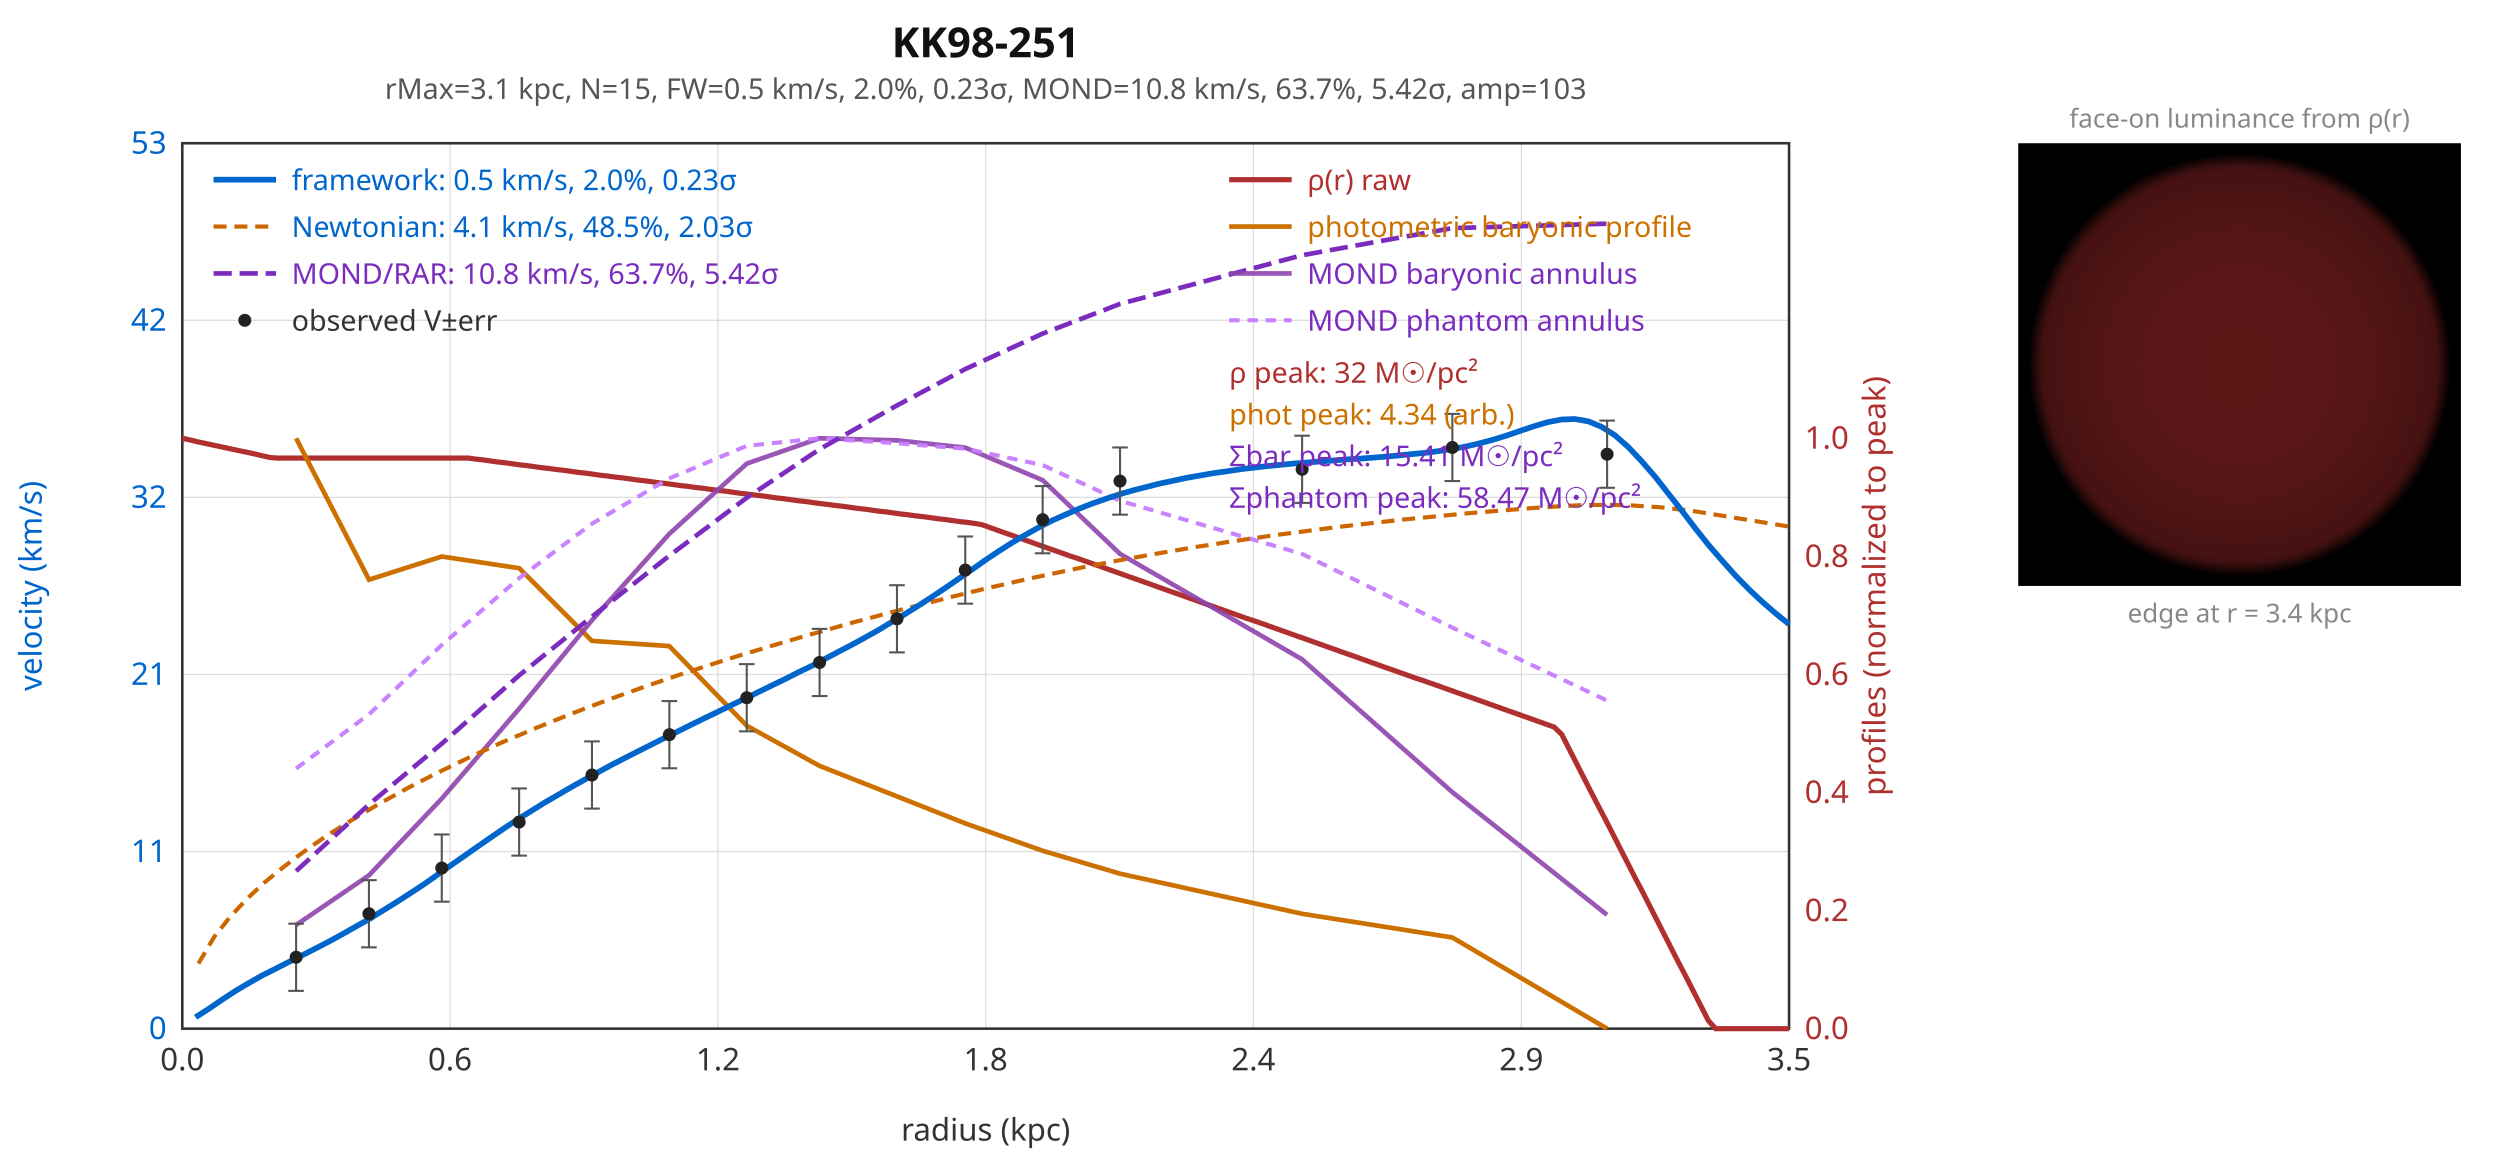
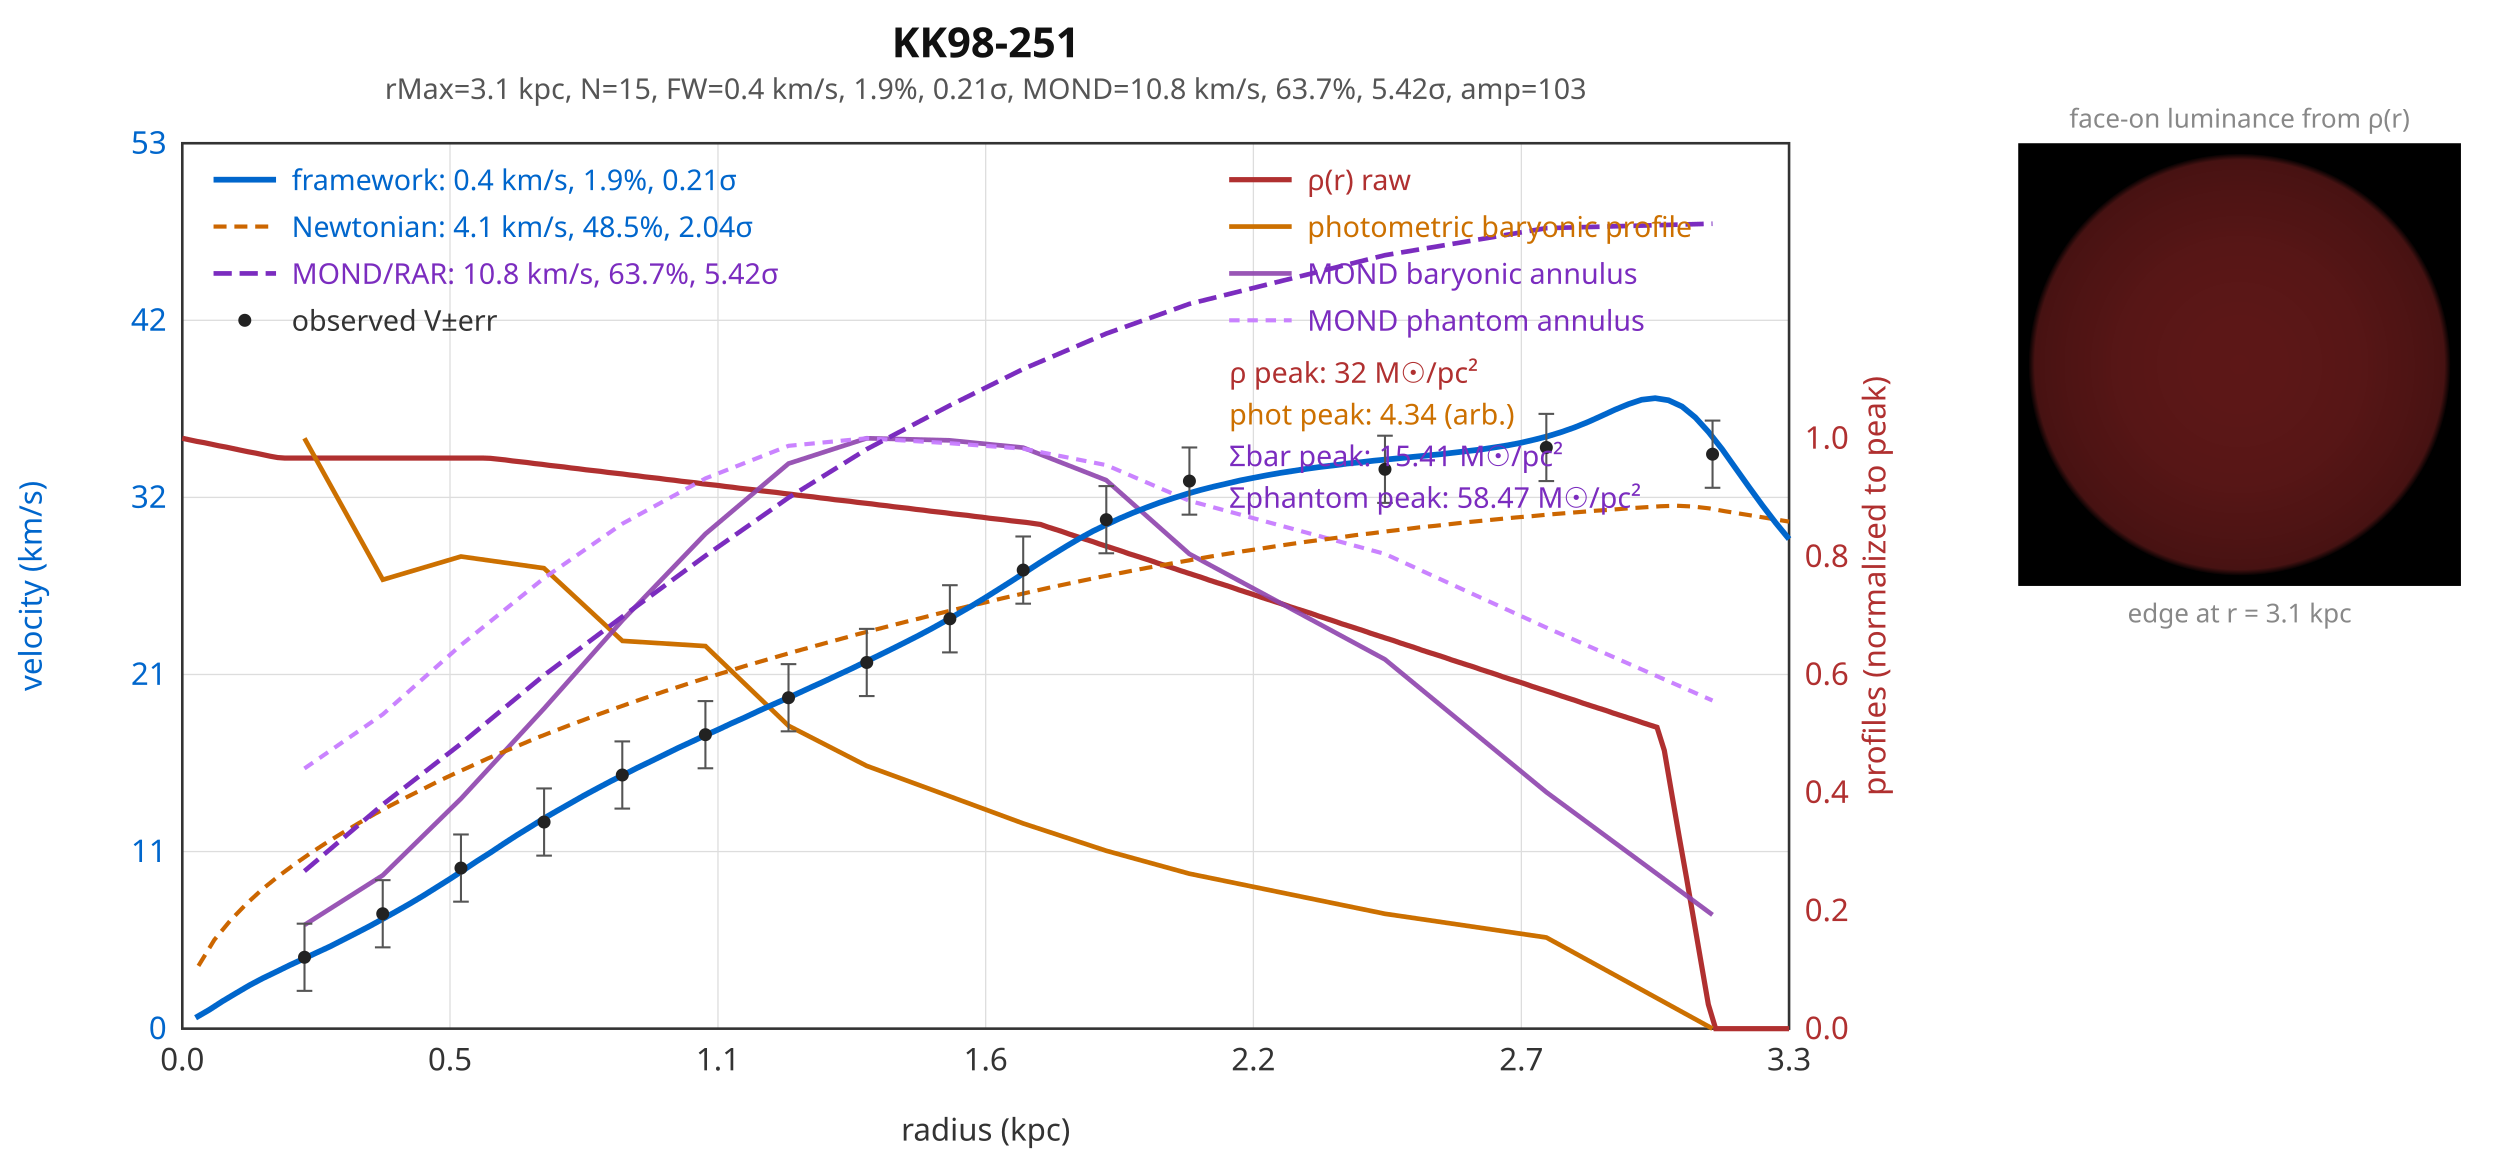
<svg xmlns="http://www.w3.org/2000/svg" viewBox="0 0 960 450" width="960" height="450" font-family="sans-serif" font-size="12">
  <style>
  .ax { stroke: #333; stroke-width: 1; fill: none; }
  .grid { stroke: #ddd; stroke-width: 0.5; fill: none; }
  .lbl { fill: #333; }
  .lbl-l { fill: #0066cc; }
  .lbl-r { fill: #b03030; }
  .obs { fill: #222; }
  .err { stroke: #555; stroke-width: 0.8; fill: none; }
  .fw { stroke: #0066cc; stroke-width: 2.2; fill: none; }
  .nt { stroke: #cc6600; stroke-width: 1.6; fill: none; stroke-dasharray: 5,3; }
  .mond { stroke: #7b2cbf; stroke-width: 1.8; fill: none; stroke-dasharray: 7,3; }
  .lbl-p { fill: #cc7000; }
  .lbl-m { fill: #7b2cbf; }
  .rho { stroke: #b03030; stroke-width: 2.0; fill: none; }
  .phot { stroke: #cc7000; stroke-width: 1.8; fill: none; }
  .mbar { stroke: #8e44ad; stroke-width: 1.8; fill: none; opacity: 0.9; }
  .mph { stroke: #c77dff; stroke-width: 1.6; fill: none; stroke-dasharray: 4,3; opacity: 0.95; }
  .title { fill: #111; font-size: 16px; font-weight: 600; }
  .subtitle { fill: #555; font-size: 11px; }
  .preview-bg { fill: #000; }
  .preview-lbl { fill: #888; font-size: 10px; }
  .legend { font-size: 11px; }
</style>
  <text x="378.5" y="22" text-anchor="middle" class="title">KK98-251</text>
-   <text x="378.5" y="38" text-anchor="middle" class="subtitle">rMax=3.1 kpc, N=15, FW=0.5 km/s, 2.0%, 0.23σ, MOND=10.8 km/s, 63.7%, 5.42σ, amp=103</text>
+   <text x="378.5" y="38" text-anchor="middle" class="subtitle">rMax=3.1 kpc, N=15, FW=0.4 km/s, 1.9%, 0.21σ, MOND=10.8 km/s, 63.7%, 5.42σ, amp=103</text>
  <line x1="70" y1="395.0" x2="687" y2="395.0" class="grid" />
  <text x="64" y="399.0" text-anchor="end" class="lbl-l">0</text>
  <line x1="70" y1="327.0" x2="687" y2="327.0" class="grid" />
  <text x="64" y="331.0" text-anchor="end" class="lbl-l">11</text>
  <line x1="70" y1="259.0" x2="687" y2="259.0" class="grid" />
  <text x="64" y="263.0" text-anchor="end" class="lbl-l">21</text>
  <line x1="70" y1="191.0" x2="687" y2="191.0" class="grid" />
  <text x="64" y="195.0" text-anchor="end" class="lbl-l">32</text>
  <line x1="70" y1="123.0" x2="687" y2="123.0" class="grid" />
  <text x="64" y="127.0" text-anchor="end" class="lbl-l">42</text>
  <line x1="70" y1="55.0" x2="687" y2="55.0" class="grid" />
  <text x="64" y="59.0" text-anchor="end" class="lbl-l">53</text>
  <text x="693" y="399.0" text-anchor="start" class="lbl-r">0.0</text>
  <text x="693" y="353.7" text-anchor="start" class="lbl-r">0.2</text>
  <text x="693" y="308.3" text-anchor="start" class="lbl-r">0.4</text>
  <text x="693" y="263.0" text-anchor="start" class="lbl-r">0.6</text>
  <text x="693" y="217.7" text-anchor="start" class="lbl-r">0.8</text>
  <text x="693" y="172.3" text-anchor="start" class="lbl-r">1.0</text>
  <line x1="70.0" y1="55" x2="70.0" y2="395" class="grid" />
  <text x="70.0" y="411" text-anchor="middle" class="lbl">0.0</text>
  <line x1="172.8" y1="55" x2="172.8" y2="395" class="grid" />
-   <text x="172.8" y="411" text-anchor="middle" class="lbl">0.6</text>
+   <text x="172.8" y="411" text-anchor="middle" class="lbl">0.5</text>
  <line x1="275.7" y1="55" x2="275.7" y2="395" class="grid" />
-   <text x="275.7" y="411" text-anchor="middle" class="lbl">1.2</text>
+   <text x="275.7" y="411" text-anchor="middle" class="lbl">1.1</text>
  <line x1="378.5" y1="55" x2="378.5" y2="395" class="grid" />
-   <text x="378.5" y="411" text-anchor="middle" class="lbl">1.8</text>
+   <text x="378.5" y="411" text-anchor="middle" class="lbl">1.6</text>
  <line x1="481.3" y1="55" x2="481.3" y2="395" class="grid" />
-   <text x="481.3" y="411" text-anchor="middle" class="lbl">2.4</text>
+   <text x="481.3" y="411" text-anchor="middle" class="lbl">2.2</text>
  <line x1="584.2" y1="55" x2="584.2" y2="395" class="grid" />
-   <text x="584.2" y="411" text-anchor="middle" class="lbl">2.9</text>
+   <text x="584.2" y="411" text-anchor="middle" class="lbl">2.7</text>
  <line x1="687.0" y1="55" x2="687.0" y2="395" class="grid" />
-   <text x="687.0" y="411" text-anchor="middle" class="lbl">3.5</text>
+   <text x="687.0" y="411" text-anchor="middle" class="lbl">3.3</text>
  <text x="378.5" y="438" text-anchor="middle" class="lbl">radius (kpc)</text>
  <text x="16" y="225" text-anchor="middle" class="lbl-l" transform="rotate(-90, 16, 225)">velocity (km/s)</text>
  <text x="724" y="225" text-anchor="middle" class="lbl-r" transform="rotate(-90, 724, 225)">profiles (normalized to peak)</text>
  <rect x="70" y="55" width="617" height="340" class="ax" />
-   <path d="M 70.0,168.3 L 72.8,168.9 L 75.6,169.6 L 78.5,170.2 L 81.3,170.8 L 84.1,171.4 L 86.9,172.0 L 89.7,172.6 L 92.5,173.2 L 95.4,173.8 L 98.2,174.4 L 101.0,175.1 L 103.8,175.7 L 106.6,175.9 L 109.4,175.9 L 112.3,175.9 L 115.1,175.9 L 117.9,175.9 L 120.7,175.9 L 123.5,175.9 L 126.3,175.9 L 129.2,175.9 L 132.0,175.9 L 134.8,175.9 L 137.6,175.9 L 140.4,175.9 L 143.3,175.9 L 146.1,175.9 L 148.9,175.9 L 151.7,175.9 L 154.5,175.9 L 157.3,175.9 L 160.2,175.9 L 163.0,175.9 L 165.8,175.9 L 168.6,175.9 L 171.4,175.9 L 174.2,175.9 L 177.1,175.9 L 179.9,175.9 L 182.7,176.3 L 185.5,176.6 L 188.3,177.0 L 191.1,177.4 L 194.0,177.7 L 196.8,178.1 L 199.6,178.5 L 202.4,178.8 L 205.2,179.2 L 208.1,179.6 L 210.9,179.9 L 213.7,180.3 L 216.5,180.6 L 219.3,181.0 L 222.1,181.4 L 225.0,181.7 L 227.8,182.1 L 230.6,182.5 L 233.4,182.8 L 236.2,183.2 L 239.0,183.5 L 241.9,183.9 L 244.7,184.3 L 247.5,184.6 L 250.3,185.0 L 253.1,185.4 L 255.9,185.7 L 258.8,186.1 L 261.6,186.5 L 264.4,186.8 L 267.2,187.2 L 270.0,187.5 L 272.8,187.9 L 275.7,188.3 L 278.5,188.6 L 281.3,189.0 L 284.1,189.4 L 286.9,189.7 L 289.8,190.1 L 292.6,190.4 L 295.4,190.8 L 298.2,191.2 L 301.0,191.5 L 303.8,191.9 L 306.7,192.3 L 309.5,192.6 L 312.3,193.0 L 315.1,193.4 L 317.9,193.7 L 320.7,194.1 L 323.6,194.4 L 326.4,194.8 L 329.2,195.2 L 332.0,195.5 L 334.8,195.9 L 337.6,196.3 L 340.5,196.6 L 343.3,197.0 L 346.1,197.4 L 348.9,197.7 L 351.7,198.1 L 354.6,198.4 L 357.4,198.8 L 360.2,199.2 L 363.0,199.5 L 365.8,199.9 L 368.6,200.3 L 371.5,200.6 L 374.3,201.0 L 377.1,201.5 L 379.9,202.5 L 382.7,203.5 L 385.5,204.5 L 388.4,205.5 L 391.2,206.5 L 394.0,207.5 L 396.8,208.5 L 399.6,209.5 L 402.4,210.5 L 405.3,211.5 L 408.1,212.5 L 410.9,213.5 L 413.7,214.4 L 416.5,215.4 L 419.4,216.4 L 422.2,217.4 L 425.0,218.4 L 427.8,219.4 L 430.6,220.4 L 433.4,221.4 L 436.3,222.4 L 439.1,223.4 L 441.9,224.4 L 444.7,225.4 L 447.5,226.4 L 450.3,227.4 L 453.2,228.4 L 456.0,229.4 L 458.8,230.4 L 461.6,231.4 L 464.4,232.4 L 467.2,233.4 L 470.1,234.4 L 472.9,235.4 L 475.7,236.4 L 478.5,237.4 L 481.3,238.3 L 484.2,239.3 L 487.0,240.3 L 489.8,241.3 L 492.6,242.3 L 495.4,243.3 L 498.2,244.3 L 501.1,245.3 L 503.9,246.3 L 506.7,247.3 L 509.5,248.3 L 512.3,249.3 L 515.1,250.3 L 518.0,251.3 L 520.8,252.3 L 523.6,253.3 L 526.4,254.3 L 529.2,255.3 L 532.0,256.3 L 534.9,257.3 L 537.7,258.3 L 540.5,259.3 L 543.3,260.3 L 546.1,261.2 L 548.9,262.2 L 551.8,263.2 L 554.6,264.2 L 557.4,265.2 L 560.2,266.2 L 563.0,267.2 L 565.9,268.2 L 568.7,269.2 L 571.5,270.2 L 574.3,271.2 L 577.1,272.2 L 579.9,273.2 L 582.8,274.2 L 585.6,275.2 L 588.4,276.2 L 591.2,277.2 L 594.0,278.2 L 596.8,279.2 L 599.7,282.0 L 602.5,287.5 L 605.3,293.0 L 608.1,298.5 L 610.9,304.0 L 613.7,309.4 L 616.6,314.9 L 619.4,320.4 L 622.2,325.9 L 625.0,331.4 L 627.8,336.9 L 630.7,342.4 L 633.5,347.9 L 636.3,353.4 L 639.1,358.9 L 641.9,364.4 L 644.7,369.9 L 647.6,375.4 L 650.4,380.9 L 653.2,386.4 L 656.0,391.9 L 658.8,395.0 L 661.6,395.0 L 664.5,395.0 L 667.3,395.0 L 670.1,395.0 L 672.9,395.0 L 675.7,395.0 L 678.5,395.0 L 681.4,395.0 L 684.2,395.0 L 687.0,395.0" class="rho" />
-   <path d="M 113.7,168.3 L 141.7,222.6 L 169.6,213.7 L 199.4,218.2 L 227.3,246.1 L 257.0,248.1 L 286.8,278.7 L 314.7,294.1 L 344.4,305.8 L 370.7,316.2 L 400.4,326.7 L 430.1,335.5 L 500.0,350.9 L 557.7,360.0 L 617.1,395.0" class="phot" />
-   <path d="M 113.7,355.2 L 141.7,336.1 L 169.6,306.7 L 199.4,272.1 L 227.3,238.2 L 257.0,205.0 L 286.8,178.0 L 314.7,168.3 L 344.4,169.1 L 370.7,171.9 L 400.4,184.4 L 430.1,212.7 L 500.0,253.2 L 557.7,304.2 L 617.1,351.3" class="mbar" />
-   <path d="M 113.7,295.1 L 141.7,274.3 L 169.6,247.7 L 199.4,222.0 L 227.3,201.1 L 257.0,183.7 L 286.8,171.2 L 314.7,168.3 L 344.4,170.2 L 370.7,172.3 L 400.4,178.6 L 430.1,192.3 L 500.0,212.7 L 557.7,241.0 L 617.1,269.0" class="mph" />
-   <path d="M 76.2,370.0 L 82.3,359.7 L 88.5,351.9 L 94.7,345.3 L 100.8,339.5 L 107.0,334.4 L 113.2,329.6 L 119.4,325.1 L 125.5,320.9 L 131.7,317.0 L 137.9,313.2 L 144.0,309.6 L 150.2,306.1 L 156.4,302.7 L 162.6,299.5 L 168.7,296.4 L 174.9,293.4 L 181.1,290.4 L 187.2,287.6 L 193.4,284.8 L 199.6,282.2 L 205.7,279.6 L 211.9,277.1 L 218.1,274.6 L 224.3,272.2 L 230.4,269.9 L 236.6,267.6 L 242.8,265.4 L 248.9,263.2 L 255.1,261.1 L 261.3,259.0 L 267.4,257.0 L 273.6,255.0 L 279.8,253.0 L 286.0,251.1 L 292.1,249.3 L 298.3,247.4 L 304.5,245.6 L 310.6,243.8 L 316.8,242.1 L 323.0,240.3 L 329.1,238.6 L 335.3,237.0 L 341.5,235.3 L 347.7,233.7 L 353.8,232.1 L 360.0,230.6 L 366.2,229.0 L 372.3,227.5 L 378.5,226.0 L 384.7,224.6 L 390.8,223.2 L 397.0,221.8 L 403.2,220.5 L 409.3,219.2 L 415.5,217.9 L 421.7,216.7 L 427.9,215.5 L 434.0,214.4 L 440.2,213.3 L 446.4,212.2 L 452.5,211.2 L 458.7,210.1 L 464.9,209.2 L 471.0,208.2 L 477.2,207.3 L 483.4,206.4 L 489.6,205.5 L 495.7,204.7 L 501.9,203.9 L 508.1,203.1 L 514.2,202.3 L 520.4,201.6 L 526.6,200.9 L 532.8,200.2 L 538.9,199.5 L 545.1,198.9 L 551.3,198.3 L 557.4,197.7 L 563.6,197.1 L 569.8,196.6 L 575.9,196.1 L 582.1,195.6 L 588.3,195.1 L 594.4,194.7 L 600.6,194.3 L 606.8,194.0 L 613.0,193.9 L 619.1,193.9 L 625.3,194.0 L 631.5,194.4 L 637.6,194.8 L 643.8,195.5 L 650.0,196.2 L 656.1,197.2 L 662.3,198.2 L 668.5,199.2 L 674.7,200.2 L 680.8,201.2 L 687.0,202.2" class="nt" />
-   <path d="M 113.7,334.5 L 141.7,308.9 L 169.6,285.6 L 199.4,259.3 L 227.3,236.8 L 257.0,213.4 L 286.8,191.1 L 314.7,172.5 L 344.4,155.7 L 370.7,141.7 L 400.4,128.1 L 430.1,116.7 L 500.0,98.0 L 557.7,87.6 L 617.1,85.9" class="mond" />
-   <path d="M 75.1,390.6 L 80.3,387.3 L 85.4,383.8 L 90.6,380.4 L 95.7,377.4 L 100.8,374.5 L 106.0,371.9 L 111.1,369.3 L 116.3,366.7 L 121.4,364.1 L 126.6,361.4 L 131.7,358.6 L 136.8,355.7 L 142.0,352.8 L 147.1,349.6 L 152.3,346.4 L 157.4,343.1 L 162.6,339.7 L 167.7,336.1 L 172.8,332.5 L 178.0,328.9 L 183.1,325.3 L 188.3,321.7 L 193.4,318.2 L 198.5,314.8 L 203.7,311.6 L 208.8,308.4 L 214.0,305.4 L 219.1,302.4 L 224.3,299.5 L 229.4,296.7 L 234.5,293.9 L 239.7,291.2 L 244.8,288.6 L 250.0,286.0 L 255.1,283.4 L 260.2,280.9 L 265.4,278.3 L 270.5,275.8 L 275.7,273.3 L 280.8,270.8 L 286.0,268.3 L 291.1,265.8 L 296.2,263.3 L 301.4,260.8 L 306.5,258.2 L 311.7,255.7 L 316.8,253.0 L 321.9,250.3 L 327.1,247.6 L 332.2,244.8 L 337.4,241.9 L 342.5,238.8 L 347.7,235.7 L 352.8,232.5 L 357.9,229.2 L 363.1,225.7 L 368.2,222.2 L 373.4,218.6 L 378.5,215.0 L 383.6,211.6 L 388.8,208.3 L 393.9,205.3 L 399.1,202.4 L 404.2,199.8 L 409.4,197.5 L 414.5,195.3 L 419.6,193.3 L 424.8,191.5 L 429.9,189.8 L 435.1,188.3 L 440.2,187.0 L 445.3,185.7 L 450.5,184.6 L 455.6,183.5 L 460.8,182.6 L 465.9,181.7 L 471.0,181.0 L 476.2,180.2 L 481.3,179.6 L 486.5,179.0 L 491.6,178.5 L 496.8,178.0 L 501.9,177.6 L 507.0,177.2 L 512.2,176.8 L 517.3,176.4 L 522.5,176.1 L 527.6,175.7 L 532.8,175.3 L 537.9,174.8 L 543.0,174.3 L 548.2,173.8 L 553.3,173.1 L 558.5,172.3 L 563.6,171.3 L 568.7,170.1 L 573.9,168.7 L 579.0,167.1 L 584.2,165.3 L 589.3,163.6 L 594.4,162.1 L 599.6,161.1 L 604.7,160.9 L 609.9,161.8 L 615.0,163.9 L 620.2,167.2 L 625.3,171.7 L 630.4,177.1 L 635.6,183.1 L 640.7,189.6 L 645.9,196.2 L 651.0,202.9 L 656.1,209.3 L 661.3,215.3 L 666.4,221.0 L 671.6,226.3 L 676.7,231.1 L 681.9,235.6 L 687.0,239.7" class="fw" />
-   <line x1="113.70" y1="354.69" x2="113.70" y2="380.49" class="err" />
-   <line x1="110.70" y1="354.69" x2="116.70" y2="354.69" class="err" />
-   <line x1="110.70" y1="380.49" x2="116.70" y2="380.49" class="err" />
-   <circle cx="113.70" cy="367.59" r="2.5" class="obs" />
-   <line x1="141.67" y1="337.98" x2="141.67" y2="363.78" class="err" />
-   <line x1="138.67" y1="337.98" x2="144.67" y2="337.98" class="err" />
-   <line x1="138.67" y1="363.78" x2="144.67" y2="363.78" class="err" />
-   <circle cx="141.67" cy="350.88" r="2.5" class="obs" />
-   <line x1="169.64" y1="320.44" x2="169.64" y2="346.24" class="err" />
-   <line x1="166.64" y1="320.44" x2="172.64" y2="320.44" class="err" />
-   <line x1="166.64" y1="346.24" x2="172.64" y2="346.24" class="err" />
-   <circle cx="169.64" cy="333.34" r="2.5" class="obs" />
-   <line x1="199.35" y1="302.76" x2="199.35" y2="328.56" class="err" />
-   <line x1="196.35" y1="302.76" x2="202.35" y2="302.76" class="err" />
-   <line x1="196.35" y1="328.56" x2="202.35" y2="328.56" class="err" />
-   <circle cx="199.35" cy="315.66" r="2.5" class="obs" />
-   <line x1="227.32" y1="284.70" x2="227.32" y2="310.50" class="err" />
-   <line x1="224.32" y1="284.70" x2="230.32" y2="284.70" class="err" />
-   <line x1="224.32" y1="310.50" x2="230.32" y2="310.50" class="err" />
-   <circle cx="227.32" cy="297.60" r="2.5" class="obs" />
-   <line x1="257.04" y1="269.22" x2="257.04" y2="295.02" class="err" />
-   <line x1="254.04" y1="269.22" x2="260.04" y2="269.22" class="err" />
-   <line x1="254.04" y1="295.02" x2="260.04" y2="295.02" class="err" />
-   <circle cx="257.04" cy="282.12" r="2.5" class="obs" />
-   <line x1="286.75" y1="255.03" x2="286.75" y2="280.83" class="err" />
-   <line x1="283.75" y1="255.03" x2="289.75" y2="255.03" class="err" />
-   <line x1="283.75" y1="280.83" x2="289.75" y2="280.83" class="err" />
-   <circle cx="286.75" cy="267.93" r="2.5" class="obs" />
-   <line x1="314.72" y1="241.49" x2="314.72" y2="267.29" class="err" />
-   <line x1="311.72" y1="241.49" x2="317.72" y2="241.49" class="err" />
-   <line x1="311.72" y1="267.29" x2="317.72" y2="267.29" class="err" />
-   <circle cx="314.72" cy="254.39" r="2.5" class="obs" />
-   <line x1="344.44" y1="224.72" x2="344.44" y2="250.52" class="err" />
-   <line x1="341.44" y1="224.72" x2="347.44" y2="224.72" class="err" />
-   <line x1="341.44" y1="250.52" x2="347.44" y2="250.52" class="err" />
-   <circle cx="344.44" cy="237.62" r="2.5" class="obs" />
-   <line x1="370.66" y1="206.01" x2="370.66" y2="231.81" class="err" />
-   <line x1="367.66" y1="206.01" x2="373.66" y2="206.01" class="err" />
-   <line x1="367.66" y1="231.81" x2="373.66" y2="231.81" class="err" />
-   <circle cx="370.66" cy="218.91" r="2.5" class="obs" />
-   <line x1="400.38" y1="186.66" x2="400.38" y2="212.46" class="err" />
-   <line x1="397.38" y1="186.66" x2="403.38" y2="186.66" class="err" />
-   <line x1="397.38" y1="212.46" x2="403.38" y2="212.46" class="err" />
-   <circle cx="400.38" cy="199.56" r="2.5" class="obs" />
-   <line x1="430.09" y1="171.83" x2="430.09" y2="197.63" class="err" />
-   <line x1="427.09" y1="171.83" x2="433.09" y2="171.83" class="err" />
-   <line x1="427.09" y1="197.63" x2="433.09" y2="197.63" class="err" />
-   <circle cx="430.09" cy="184.73" r="2.5" class="obs" />
-   <line x1="500.01" y1="167.31" x2="500.01" y2="193.11" class="err" />
-   <line x1="497.01" y1="167.31" x2="503.01" y2="167.31" class="err" />
-   <line x1="497.01" y1="193.11" x2="503.01" y2="193.11" class="err" />
-   <circle cx="500.01" cy="180.21" r="2.5" class="obs" />
-   <line x1="557.70" y1="158.93" x2="557.70" y2="184.73" class="err" />
-   <line x1="554.70" y1="158.93" x2="560.70" y2="158.93" class="err" />
-   <line x1="554.70" y1="184.73" x2="560.70" y2="184.73" class="err" />
-   <circle cx="557.70" cy="171.83" r="2.5" class="obs" />
-   <line x1="617.13" y1="161.51" x2="617.13" y2="187.31" class="err" />
-   <line x1="614.13" y1="161.51" x2="620.13" y2="161.51" class="err" />
-   <line x1="614.13" y1="187.31" x2="620.13" y2="187.31" class="err" />
-   <circle cx="617.13" cy="174.41" r="2.5" class="obs" />
+   <path d="M 70.0,168.3 L 72.8,168.9 L 75.6,169.5 L 78.5,170.0 L 81.3,170.6 L 84.1,171.2 L 86.9,171.7 L 89.7,172.3 L 92.5,172.9 L 95.4,173.5 L 98.2,174.0 L 101.0,174.6 L 103.8,175.2 L 106.6,175.7 L 109.4,175.9 L 112.3,175.9 L 115.1,175.9 L 117.9,175.9 L 120.7,175.9 L 123.5,175.9 L 126.3,175.9 L 129.2,175.9 L 132.0,175.9 L 134.8,175.9 L 137.6,175.9 L 140.4,175.9 L 143.3,175.9 L 146.1,175.9 L 148.9,175.9 L 151.7,175.9 L 154.5,175.9 L 157.3,175.9 L 160.2,175.9 L 163.0,175.9 L 165.8,175.9 L 168.6,175.9 L 171.4,175.9 L 174.2,175.9 L 177.1,175.9 L 179.9,175.9 L 182.7,175.9 L 185.5,175.9 L 188.3,176.0 L 191.1,176.3 L 194.0,176.6 L 196.8,177.0 L 199.6,177.3 L 202.4,177.6 L 205.2,178.0 L 208.1,178.3 L 210.9,178.7 L 213.7,179.0 L 216.5,179.3 L 219.3,179.7 L 222.1,180.0 L 225.0,180.4 L 227.8,180.7 L 230.6,181.0 L 233.4,181.4 L 236.2,181.7 L 239.0,182.0 L 241.9,182.4 L 244.7,182.7 L 247.5,183.1 L 250.3,183.4 L 253.1,183.7 L 255.9,184.1 L 258.8,184.4 L 261.6,184.8 L 264.4,185.1 L 267.2,185.4 L 270.0,185.8 L 272.8,186.1 L 275.7,186.4 L 278.5,186.8 L 281.3,187.1 L 284.1,187.5 L 286.9,187.8 L 289.8,188.1 L 292.6,188.5 L 295.4,188.8 L 298.2,189.1 L 301.0,189.5 L 303.8,189.8 L 306.7,190.2 L 309.5,190.5 L 312.3,190.8 L 315.1,191.2 L 317.9,191.5 L 320.7,191.9 L 323.6,192.2 L 326.4,192.5 L 329.2,192.9 L 332.0,193.2 L 334.8,193.5 L 337.6,193.9 L 340.5,194.2 L 343.3,194.6 L 346.1,194.9 L 348.9,195.2 L 351.7,195.6 L 354.6,195.9 L 357.4,196.3 L 360.2,196.6 L 363.0,196.9 L 365.8,197.3 L 368.6,197.6 L 371.5,197.9 L 374.3,198.3 L 377.1,198.6 L 379.9,199.0 L 382.7,199.3 L 385.5,199.6 L 388.4,200.0 L 391.2,200.3 L 394.0,200.6 L 396.8,201.0 L 399.6,201.4 L 402.4,202.4 L 405.3,203.3 L 408.1,204.2 L 410.9,205.2 L 413.7,206.1 L 416.5,207.0 L 419.4,207.9 L 422.2,208.9 L 425.0,209.8 L 427.8,210.7 L 430.6,211.6 L 433.4,212.6 L 436.3,213.5 L 439.1,214.4 L 441.9,215.3 L 444.7,216.3 L 447.5,217.2 L 450.3,218.1 L 453.2,219.1 L 456.0,220.0 L 458.8,220.9 L 461.6,221.8 L 464.4,222.8 L 467.2,223.7 L 470.1,224.6 L 472.9,225.5 L 475.7,226.5 L 478.5,227.4 L 481.3,228.3 L 484.2,229.3 L 487.0,230.2 L 489.8,231.1 L 492.6,232.0 L 495.4,233.0 L 498.2,233.9 L 501.1,234.8 L 503.9,235.7 L 506.7,236.7 L 509.5,237.6 L 512.3,238.5 L 515.1,239.5 L 518.0,240.4 L 520.8,241.3 L 523.6,242.2 L 526.4,243.2 L 529.2,244.1 L 532.0,245.0 L 534.9,245.9 L 537.7,246.9 L 540.5,247.8 L 543.3,248.7 L 546.1,249.7 L 548.9,250.6 L 551.8,251.5 L 554.6,252.4 L 557.4,253.4 L 560.2,254.3 L 563.0,255.2 L 565.9,256.1 L 568.7,257.1 L 571.5,258.0 L 574.3,258.9 L 577.1,259.9 L 579.9,260.8 L 582.8,261.7 L 585.6,262.6 L 588.4,263.6 L 591.2,264.5 L 594.0,265.4 L 596.8,266.3 L 599.7,267.3 L 602.5,268.2 L 605.3,269.1 L 608.1,270.1 L 610.9,271.0 L 613.7,271.9 L 616.6,272.8 L 619.4,273.8 L 622.2,274.7 L 625.0,275.6 L 627.8,276.5 L 630.7,277.5 L 633.5,278.4 L 636.3,279.3 L 639.1,288.2 L 641.9,304.5 L 644.7,320.7 L 647.6,337.0 L 650.4,353.2 L 653.2,369.5 L 656.0,385.7 L 658.8,395.0 L 661.6,395.0 L 664.5,395.0 L 667.3,395.0 L 670.1,395.0 L 672.9,395.0 L 675.7,395.0 L 678.5,395.0 L 681.4,395.0 L 684.2,395.0 L 687.0,395.0" class="rho" />
+   <path d="M 116.9,168.3 L 147.0,222.6 L 177.0,213.7 L 208.9,218.2 L 239.0,246.1 L 270.9,248.1 L 302.8,278.7 L 332.8,294.1 L 364.7,305.8 L 392.9,316.2 L 424.8,326.7 L 456.7,335.5 L 531.8,350.9 L 593.8,360.0 L 657.6,395.0" class="phot" />
+   <path d="M 116.9,355.2 L 147.0,336.1 L 177.0,306.7 L 208.9,272.1 L 239.0,238.2 L 270.9,205.0 L 302.8,178.0 L 332.8,168.3 L 364.7,169.1 L 392.9,171.9 L 424.8,184.4 L 456.7,212.7 L 531.8,253.2 L 593.8,304.2 L 657.6,351.3" class="mbar" />
+   <path d="M 116.9,295.1 L 147.0,274.3 L 177.0,247.7 L 208.9,222.0 L 239.0,201.1 L 270.9,183.7 L 302.8,171.2 L 332.8,168.3 L 364.7,170.2 L 392.9,172.3 L 424.8,178.6 L 456.7,192.3 L 531.8,212.7 L 593.8,241.0 L 657.6,269.0" class="mph" />
+   <path d="M 76.2,370.9 L 82.3,360.9 L 88.5,353.4 L 94.7,347.0 L 100.8,341.4 L 107.0,336.4 L 113.2,331.8 L 119.4,327.5 L 125.5,323.5 L 131.7,319.7 L 137.9,316.0 L 144.0,312.5 L 150.2,309.2 L 156.4,306.0 L 162.6,302.9 L 168.7,299.8 L 174.9,296.9 L 181.1,294.1 L 187.2,291.3 L 193.4,288.7 L 199.6,286.1 L 205.7,283.5 L 211.9,281.1 L 218.1,278.7 L 224.3,276.4 L 230.4,274.1 L 236.6,271.9 L 242.8,269.7 L 248.9,267.6 L 255.1,265.5 L 261.3,263.5 L 267.4,261.5 L 273.6,259.6 L 279.8,257.7 L 285.9,255.8 L 292.1,254.0 L 298.3,252.2 L 304.5,250.4 L 310.6,248.7 L 316.8,247.0 L 323.0,245.3 L 329.1,243.6 L 335.3,242.0 L 341.5,240.4 L 347.7,238.8 L 353.8,237.3 L 360.0,235.7 L 366.2,234.2 L 372.3,232.7 L 378.5,231.3 L 384.7,229.8 L 390.8,228.4 L 397.0,227.0 L 403.2,225.6 L 409.4,224.3 L 415.5,223.0 L 421.7,221.7 L 427.9,220.5 L 434.0,219.3 L 440.2,218.1 L 446.4,217.0 L 452.5,215.9 L 458.7,214.8 L 464.9,213.7 L 471.1,212.7 L 477.2,211.7 L 483.4,210.8 L 489.6,209.8 L 495.7,208.9 L 501.9,208.0 L 508.1,207.2 L 514.2,206.4 L 520.4,205.5 L 526.6,204.8 L 532.8,204.0 L 538.9,203.3 L 545.1,202.5 L 551.3,201.9 L 557.4,201.2 L 563.6,200.5 L 569.8,199.9 L 575.9,199.3 L 582.1,198.7 L 588.3,198.2 L 594.4,197.6 L 600.6,197.1 L 606.8,196.6 L 613.0,196.1 L 619.1,195.7 L 625.3,195.2 L 631.5,194.8 L 637.6,194.4 L 643.8,194.2 L 650.0,194.5 L 656.2,195.2 L 662.3,196.3 L 668.5,197.3 L 674.7,198.3 L 680.8,199.3 L 687.0,200.3" class="nt" />
+   <path d="M 116.9,334.5 L 147.0,308.9 L 177.0,285.6 L 208.9,259.3 L 239.0,236.8 L 270.9,213.4 L 302.8,191.1 L 332.8,172.5 L 364.7,155.7 L 392.9,141.7 L 424.8,128.1 L 456.7,116.7 L 531.8,98.0 L 593.8,87.6 L 657.6,85.9" class="mond" />
+   <path d="M 75.1,390.8 L 80.3,387.8 L 85.4,384.5 L 90.6,381.4 L 95.7,378.4 L 100.8,375.7 L 106.0,373.2 L 111.1,370.7 L 116.3,368.3 L 121.4,365.9 L 126.6,363.5 L 131.7,360.9 L 136.8,358.3 L 142.0,355.6 L 147.1,352.8 L 152.3,349.9 L 157.4,347.0 L 162.6,343.9 L 167.7,340.7 L 172.8,337.5 L 178.0,334.1 L 183.1,330.7 L 188.3,327.4 L 193.4,324.0 L 198.5,320.7 L 203.7,317.5 L 208.8,314.3 L 214.0,311.3 L 219.1,308.4 L 224.2,305.5 L 229.4,302.7 L 234.5,300.0 L 239.7,297.4 L 244.8,294.8 L 250.0,292.3 L 255.1,289.8 L 260.2,287.3 L 265.4,284.9 L 270.5,282.5 L 275.7,280.2 L 280.8,277.8 L 286.0,275.5 L 291.1,273.1 L 296.2,270.8 L 301.4,268.5 L 306.5,266.2 L 311.7,263.8 L 316.8,261.5 L 321.9,259.1 L 327.1,256.7 L 332.2,254.2 L 337.4,251.7 L 342.5,249.2 L 347.7,246.6 L 352.8,244.0 L 357.9,241.3 L 363.1,238.4 L 368.2,235.5 L 373.4,232.5 L 378.5,229.4 L 383.6,226.2 L 388.8,222.9 L 393.9,219.6 L 399.1,216.2 L 404.2,213.0 L 409.4,209.8 L 414.5,206.8 L 419.6,204.0 L 424.8,201.5 L 429.9,199.1 L 435.1,196.9 L 440.2,194.9 L 445.3,193.0 L 450.5,191.3 L 455.6,189.7 L 460.8,188.2 L 465.9,186.9 L 471.1,185.7 L 476.2,184.5 L 481.3,183.5 L 486.5,182.5 L 491.6,181.6 L 496.8,180.8 L 501.9,180.0 L 507.0,179.3 L 512.2,178.7 L 517.3,178.0 L 522.5,177.5 L 527.6,176.9 L 532.8,176.4 L 537.9,175.9 L 543.0,175.4 L 548.2,174.9 L 553.3,174.4 L 558.5,173.8 L 563.6,173.2 L 568.7,172.6 L 573.9,171.8 L 579.0,171.0 L 584.2,170.0 L 589.3,168.8 L 594.4,167.5 L 599.6,165.9 L 604.7,164.1 L 609.9,162.0 L 615.0,159.7 L 620.2,157.3 L 625.3,155.2 L 630.4,153.5 L 635.6,152.9 L 640.7,153.7 L 645.9,156.1 L 651.0,160.3 L 656.1,165.9 L 661.3,172.5 L 666.4,179.7 L 671.6,187.0 L 676.7,194.0 L 681.9,200.8 L 687.0,207.0" class="fw" />
+   <line x1="116.93" y1="354.69" x2="116.93" y2="380.49" class="err" />
+   <line x1="113.93" y1="354.69" x2="119.93" y2="354.69" class="err" />
+   <line x1="113.93" y1="380.49" x2="119.93" y2="380.49" class="err" />
+   <circle cx="116.93" cy="367.59" r="2.5" class="obs" />
+   <line x1="146.97" y1="337.98" x2="146.97" y2="363.78" class="err" />
+   <line x1="143.97" y1="337.98" x2="149.97" y2="337.98" class="err" />
+   <line x1="143.97" y1="363.78" x2="149.97" y2="363.78" class="err" />
+   <circle cx="146.97" cy="350.88" r="2.5" class="obs" />
+   <line x1="177.01" y1="320.44" x2="177.01" y2="346.24" class="err" />
+   <line x1="174.01" y1="320.44" x2="180.01" y2="320.44" class="err" />
+   <line x1="174.01" y1="346.24" x2="180.01" y2="346.24" class="err" />
+   <circle cx="177.01" cy="333.34" r="2.5" class="obs" />
+   <line x1="208.93" y1="302.76" x2="208.93" y2="328.56" class="err" />
+   <line x1="205.93" y1="302.76" x2="211.93" y2="302.76" class="err" />
+   <line x1="205.93" y1="328.56" x2="211.93" y2="328.56" class="err" />
+   <circle cx="208.93" cy="315.66" r="2.5" class="obs" />
+   <line x1="238.96" y1="284.70" x2="238.96" y2="310.50" class="err" />
+   <line x1="235.96" y1="284.70" x2="241.96" y2="284.70" class="err" />
+   <line x1="235.96" y1="310.50" x2="241.96" y2="310.50" class="err" />
+   <circle cx="238.96" cy="297.60" r="2.5" class="obs" />
+   <line x1="270.88" y1="269.22" x2="270.88" y2="295.02" class="err" />
+   <line x1="267.88" y1="269.22" x2="273.88" y2="269.22" class="err" />
+   <line x1="267.88" y1="295.02" x2="273.88" y2="295.02" class="err" />
+   <circle cx="270.88" cy="282.12" r="2.5" class="obs" />
+   <line x1="302.79" y1="255.03" x2="302.79" y2="280.83" class="err" />
+   <line x1="299.79" y1="255.03" x2="305.79" y2="255.03" class="err" />
+   <line x1="299.79" y1="280.83" x2="305.79" y2="280.83" class="err" />
+   <circle cx="302.79" cy="267.93" r="2.5" class="obs" />
+   <line x1="332.83" y1="241.49" x2="332.83" y2="267.29" class="err" />
+   <line x1="329.83" y1="241.49" x2="335.83" y2="241.49" class="err" />
+   <line x1="329.83" y1="267.29" x2="335.83" y2="267.29" class="err" />
+   <circle cx="332.83" cy="254.39" r="2.5" class="obs" />
+   <line x1="364.75" y1="224.72" x2="364.75" y2="250.52" class="err" />
+   <line x1="361.75" y1="224.72" x2="367.75" y2="224.72" class="err" />
+   <line x1="361.75" y1="250.52" x2="367.75" y2="250.52" class="err" />
+   <circle cx="364.75" cy="237.62" r="2.5" class="obs" />
+   <line x1="392.91" y1="206.01" x2="392.91" y2="231.81" class="err" />
+   <line x1="389.91" y1="206.01" x2="395.91" y2="206.01" class="err" />
+   <line x1="389.91" y1="231.81" x2="395.91" y2="231.81" class="err" />
+   <circle cx="392.91" cy="218.91" r="2.5" class="obs" />
+   <line x1="424.82" y1="186.66" x2="424.82" y2="212.46" class="err" />
+   <line x1="421.82" y1="186.66" x2="427.82" y2="186.66" class="err" />
+   <line x1="421.82" y1="212.46" x2="427.82" y2="212.46" class="err" />
+   <circle cx="424.82" cy="199.56" r="2.5" class="obs" />
+   <line x1="456.74" y1="171.83" x2="456.74" y2="197.63" class="err" />
+   <line x1="453.74" y1="171.83" x2="459.74" y2="171.83" class="err" />
+   <line x1="453.74" y1="197.63" x2="459.74" y2="197.63" class="err" />
+   <circle cx="456.74" cy="184.73" r="2.5" class="obs" />
+   <line x1="531.83" y1="167.31" x2="531.83" y2="193.11" class="err" />
+   <line x1="528.83" y1="167.31" x2="534.83" y2="167.31" class="err" />
+   <line x1="528.83" y1="193.11" x2="534.83" y2="193.11" class="err" />
+   <circle cx="531.83" cy="180.21" r="2.5" class="obs" />
+   <line x1="593.79" y1="158.93" x2="593.79" y2="184.73" class="err" />
+   <line x1="590.79" y1="158.93" x2="596.79" y2="158.93" class="err" />
+   <line x1="590.79" y1="184.73" x2="596.79" y2="184.73" class="err" />
+   <circle cx="593.79" cy="171.83" r="2.5" class="obs" />
+   <line x1="657.62" y1="161.51" x2="657.62" y2="187.31" class="err" />
+   <line x1="654.62" y1="161.51" x2="660.62" y2="161.51" class="err" />
+   <line x1="654.62" y1="187.31" x2="660.62" y2="187.31" class="err" />
+   <circle cx="657.62" cy="174.41" r="2.5" class="obs" />
  <g class="legend">
    <line x1="82" y1="69" x2="106" y2="69" class="fw" />
-     <text x="112" y="73" class="lbl-l">framework: 0.5 km/s, 2.0%, 0.23σ</text>
+     <text x="112" y="73" class="lbl-l">framework: 0.4 km/s, 1.9%, 0.21σ</text>
    <line x1="82" y1="87" x2="106" y2="87" class="nt" />
-     <text x="112" y="91" class="lbl-l">Newtonian: 4.1 km/s, 48.5%, 2.03σ</text>
+     <text x="112" y="91" class="lbl-l">Newtonian: 4.1 km/s, 48.5%, 2.04σ</text>
    <line x1="82" y1="105" x2="106" y2="105" class="mond" />
    <text x="112" y="109" class="lbl-m">MOND/RAR: 10.8 km/s, 63.7%, 5.42σ</text>
    <circle cx="94" cy="123" r="2.5" class="obs" />
    <text x="112" y="127" class="lbl">observed V±err</text>
  </g>
  <g class="legend">
    <line x1="472" y1="69" x2="496" y2="69" class="rho" />
    <text x="502" y="73" class="lbl-r">ρ(r) raw</text>
    <line x1="472" y1="87" x2="496" y2="87" class="phot" />
    <text x="502" y="91" class="lbl-p">photometric baryonic profile</text>
    <line x1="472" y1="105" x2="496" y2="105" class="mbar" />
    <text x="502" y="109" class="lbl-m">MOND baryonic annulus</text>
    <line x1="472" y1="123" x2="496" y2="123" class="mph" />
    <text x="502" y="127" class="lbl-m">MOND phantom annulus</text>
    <text x="472" y="147" class="lbl-r">ρ peak: 32 M☉/pc²</text>
    <text x="472" y="163" class="lbl-p">phot peak: 4.34 (arb.)</text>
    <text x="472" y="179" class="lbl-m">Σbar peak: 15.41 M☉/pc²</text>
    <text x="472" y="195" class="lbl-m">Σphantom peak: 58.47 M☉/pc²</text>
  </g>
  <rect x="775" y="55" width="170" height="170" class="preview-bg" />
  <defs>
    <radialGradient id="g_KK98_251" cx="0.5" cy="0.5" r="0.5">
      <stop offset="0" stop-color="rgb(93,23,23)" />
      <stop offset="0.031" stop-color="rgb(93,23,23)" />
      <stop offset="0.062" stop-color="rgb(92,23,23)" />
      <stop offset="0.094" stop-color="rgb(92,23,23)" />
      <stop offset="0.125" stop-color="rgb(92,23,23)" />
      <stop offset="0.156" stop-color="rgb(92,23,23)" />
      <stop offset="0.188" stop-color="rgb(92,23,23)" />
-       <stop offset="0.219" stop-color="rgb(91,23,23)" />
+       <stop offset="0.219" stop-color="rgb(92,23,23)" />
      <stop offset="0.25" stop-color="rgb(91,23,23)" />
      <stop offset="0.281" stop-color="rgb(91,23,23)" />
      <stop offset="0.312" stop-color="rgb(90,23,23)" />
      <stop offset="0.344" stop-color="rgb(90,23,23)" />
-       <stop offset="0.375" stop-color="rgb(89,22,22)" />
+       <stop offset="0.375" stop-color="rgb(90,23,23)" />
      <stop offset="0.406" stop-color="rgb(89,22,22)" />
-       <stop offset="0.438" stop-color="rgb(88,22,22)" />
+       <stop offset="0.438" stop-color="rgb(89,22,22)" />
      <stop offset="0.469" stop-color="rgb(88,22,22)" />
-       <stop offset="0.5" stop-color="rgb(87,22,22)" />
+       <stop offset="0.5" stop-color="rgb(88,22,22)" />
      <stop offset="0.531" stop-color="rgb(87,22,22)" />
-       <stop offset="0.562" stop-color="rgb(85,21,21)" />
-       <stop offset="0.594" stop-color="rgb(84,21,21)" />
-       <stop offset="0.625" stop-color="rgb(83,21,21)" />
-       <stop offset="0.656" stop-color="rgb(82,21,21)" />
-       <stop offset="0.688" stop-color="rgb(80,20,20)" />
-       <stop offset="0.719" stop-color="rgb(79,20,20)" />
-       <stop offset="0.75" stop-color="rgb(78,20,20)" />
-       <stop offset="0.781" stop-color="rgb(77,19,19)" />
-       <stop offset="0.812" stop-color="rgb(76,19,19)" />
-       <stop offset="0.844" stop-color="rgb(74,19,19)" />
-       <stop offset="0.875" stop-color="rgb(73,18,18)" />
-       <stop offset="0.906" stop-color="rgb(71,18,18)" />
-       <stop offset="0.938" stop-color="rgb(64,16,16)" />
-       <stop offset="0.969" stop-color="rgb(32,8,8)" />
+       <stop offset="0.562" stop-color="rgb(87,22,22)" />
+       <stop offset="0.594" stop-color="rgb(86,22,22)" />
+       <stop offset="0.625" stop-color="rgb(85,21,21)" />
+       <stop offset="0.656" stop-color="rgb(83,21,21)" />
+       <stop offset="0.688" stop-color="rgb(82,21,21)" />
+       <stop offset="0.719" stop-color="rgb(81,20,20)" />
+       <stop offset="0.75" stop-color="rgb(80,20,20)" />
+       <stop offset="0.781" stop-color="rgb(79,20,20)" />
+       <stop offset="0.812" stop-color="rgb(78,20,20)" />
+       <stop offset="0.844" stop-color="rgb(77,19,19)" />
+       <stop offset="0.875" stop-color="rgb(75,19,19)" />
+       <stop offset="0.906" stop-color="rgb(74,19,19)" />
+       <stop offset="0.938" stop-color="rgb(73,18,18)" />
+       <stop offset="0.969" stop-color="rgb(70,18,18)" />
      <stop offset="1" stop-color="rgb(0,0,0)" />
    </radialGradient>
  </defs>
  <circle cx="860" cy="140" r="81" fill="url(#g_KK98_251)" />
  <text x="860" y="49" text-anchor="middle" class="preview-lbl">face-on luminance from ρ(r)</text>
-   <text x="860" y="239" text-anchor="middle" class="preview-lbl">edge at r = 3.4 kpc</text>
+   <text x="860" y="239" text-anchor="middle" class="preview-lbl">edge at r = 3.1 kpc</text>
</svg>
